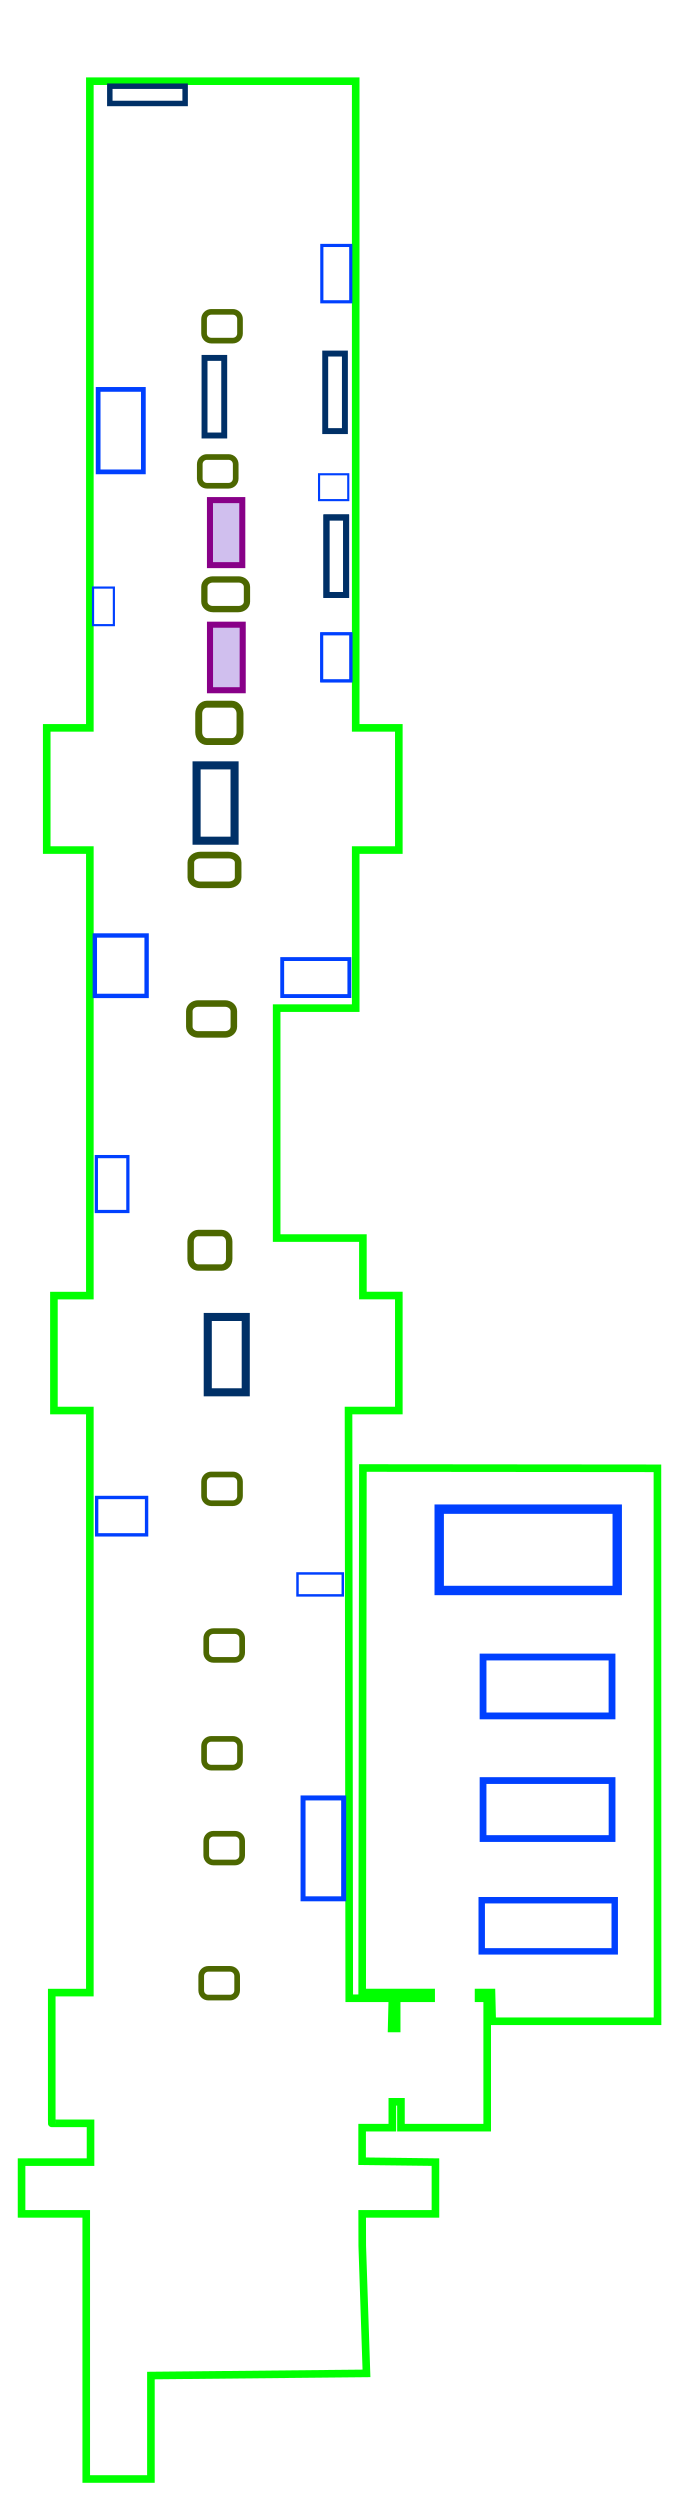
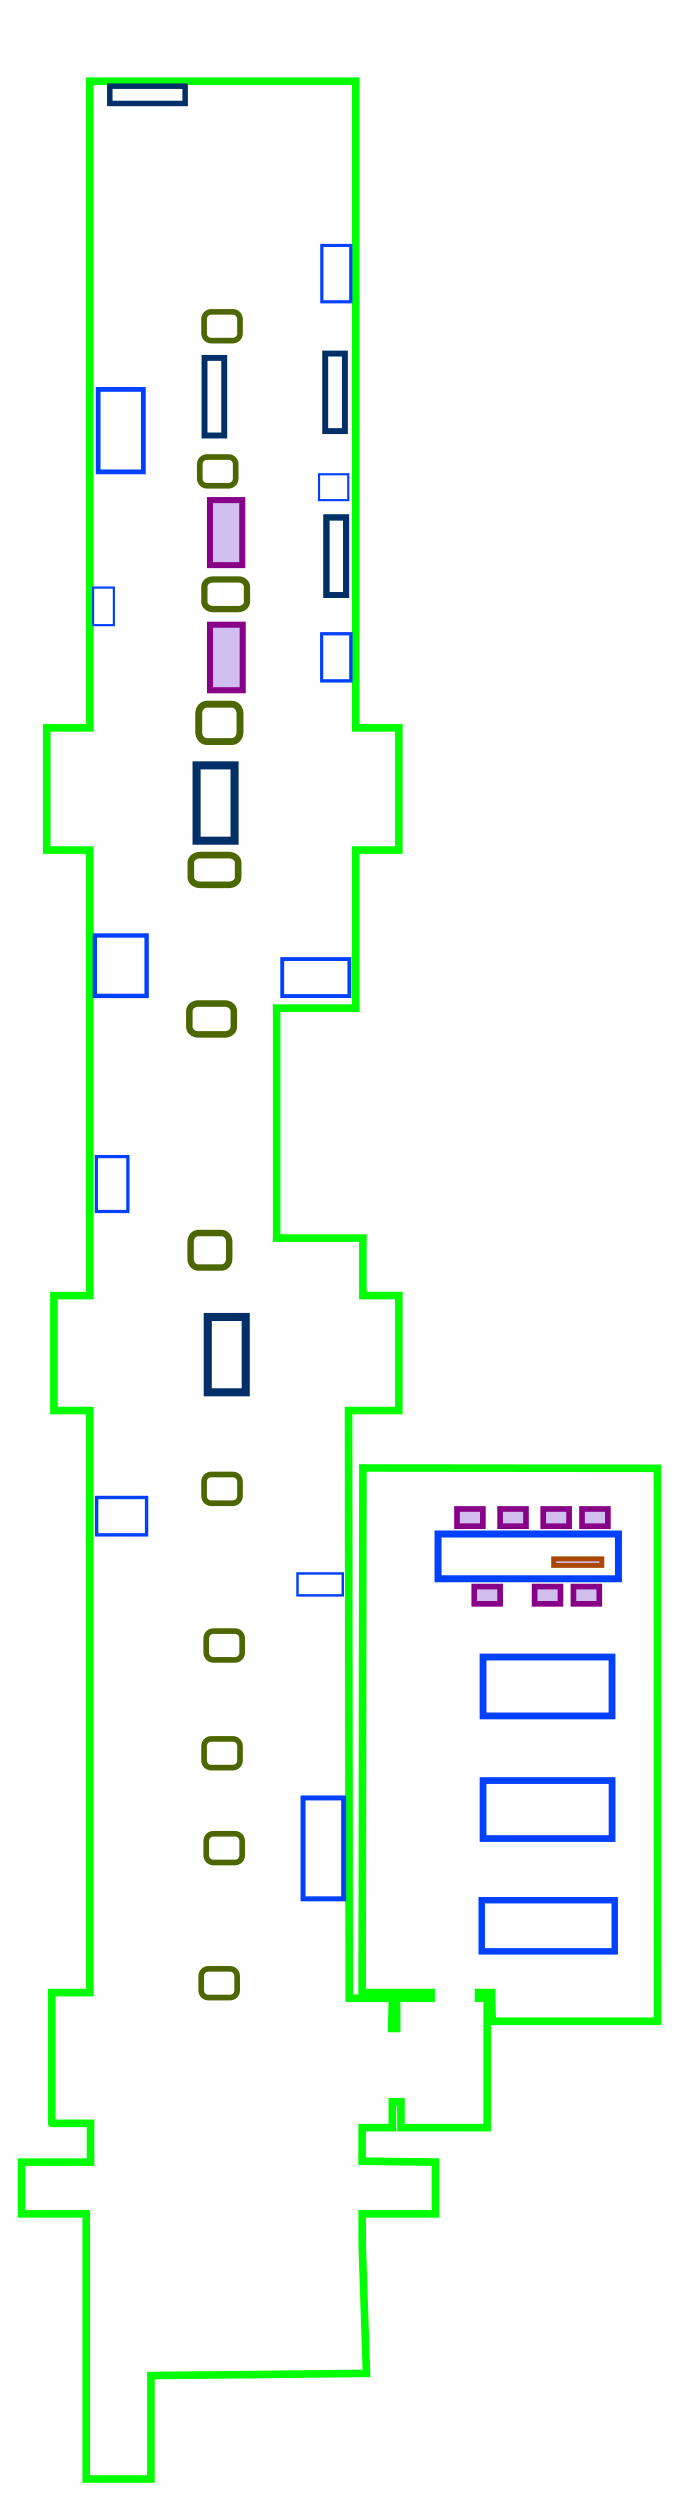
<svg xmlns="http://www.w3.org/2000/svg" viewBox="-5.864 -30.912 17.971 65.749" version="1.1" id="svg380" xml:space="preserve" width="17.971" height="65.749">
  <defs id="defs384" />
  <path d="m -3.596,34.285 10e-8,-6.973 h -1.701 v -1.361 h 1.814 v -1.02 h -1.02 c -1e-6,0.017 0,-2.306 0,-3.439 l 1.002,6e-6 V 6.184 H -4.446 V 3.161 h 0.945 l -1e-7,-11.717 -1.134,4e-7 v -3.213 h 1.134 l -4e-7,-17.008 h 6.992 v 17.008 h 1.134 v 3.213 H 3.491 v 4.157 H 1.412 v 6.047 h 2.268 v 1.512 l 0.945,4e-7 V 6.184 H 3.302 l 0.019,15.458 h 1.134 l -0.019,0.794 0.132,2e-6 V 21.642 H 5.475 V 21.491 H 3.661 l 0.019,-13.795 7.746,0.008 0.003,14.543 H 7.081 L 7.062,21.491 H 6.722 v 0.151 l 0.227,-10e-7 v 3.402 H 4.681 V 24.364 H 4.454 v 0.68 l -0.794,1e-6 -0.001,0.883 1.929,0.024 v 1.361 H 3.661 l 0.002,0.841 0.111,3.354 -5.669,0.057 v 2.721 z" fill="none" stroke="#000000" stroke-width="0.1" id="hall" style="fill:none;fill-opacity:1;stroke:#00ff00;stroke-width:0.2;stroke-dasharray:none;stroke-opacity:1" />
  <g id="layer1">
    <path id="rect3529" style="fill:none;stroke:#0040ff;stroke-width:0.169" d="m 6.805,19.063 h 3.498 v 1.345 H 6.805 Z" />
    <path id="rect3529-6" style="fill:none;stroke:#0040ff;stroke-width:0.178" d="m 6.84,15.916 h 3.393 v 1.525 H 6.84 Z" />
    <path id="rect3529-6-5" style="fill:none;stroke:#0040ff;stroke-width:0.179" d="m 6.84,12.667 h 3.392 v 1.549 H 6.84 Z" />
    <path id="rect3529-6-5-0" style="fill:none;stroke:#0040ff;stroke-width:0.065" d="m 1.96,10.469 h 1.191 v 0.577 H 1.96 Z" />
    <path id="rect3529-6-5-0-9" style="fill:none;stroke:#0040ff;stroke-width:0.085" d="m -3.33,-0.494 h 0.829 v 1.444 h -0.829 z" />
    <path id="rect3529-6-5-0-9-6" style="fill:none;stroke:#0040ff;stroke-width:0.089" d="m -3.322,8.471 h 1.313 v 0.983 h -1.313 z" />
    <path id="rect3529-6-5-0-9-9" style="fill:none;stroke:#0040ff;stroke-width:0.115" d="m -3.37,-6.309 h 1.362 v 1.589 h -1.362 z" />
    <path id="rect3529-6-5-0-9-9-3" style="fill:none;stroke:#0040ff;stroke-width:0.102" d="M 1.558,-5.689 H 3.324 v 0.973 H 1.558 Z" />
-     <path id="rect3529-6-3" style="fill:none;stroke:#0040ff;stroke-width:0.247" d="M 5.687,8.778 H 10.369 V 10.917 H 5.687 Z" />
+     <path id="rect3529-6-3" style="fill:none;stroke:#0040ff;stroke-width:0.184" d="M 5.656,9.432 H 10.401 V 10.609 H 5.656 Z" />
    <path id="rect3529-6-7" style="fill:none;stroke:#0040ff;stroke-width:0.131" d="m 2.106,16.373 h 1.068 v 2.653 H 2.106 Z" />
    <path id="rect3529-6-7-2-0" style="fill:none;stroke:#0040ff;stroke-width:0.076" d="m 2.596,-14.244 h 0.768 v 1.239 H 2.596 Z" />
    <path id="rect3529-6-7-2-0-3" style="fill:none;stroke:#0040ff;stroke-width:0.076" d="m 2.596,-14.244 h 0.768 v 1.239 H 2.596 Z" />
    <path id="rect3529-6-7-2-7" style="fill:none;stroke:#0040ff;stroke-width:0.125" d="m -3.283,-20.671 h 1.189 v 2.169 h -1.189 z" />
    <path id="rect3529-6-7-2-7-6" style="fill:none;stroke:#0040ff;stroke-width:0.057" d="m -3.417,-15.459 h 0.548 v 0.988 h -0.548 z" />
    <path id="rect3847" style="fill:none;stroke:#4c6700;stroke-width:0.149" d="M -0.383,20.868 H 0.184 c 0.105,0 0.189,0.084 0.189,0.189 v 0.378 c 0,0.105 -0.084,0.189 -0.189,0.189 h -0.567 c -0.105,0 -0.189,-0.084 -0.189,-0.189 v -0.378 c 0,-0.105 0.084,-0.189 0.189,-0.189 z" />
    <path id="rect3847-5" style="fill:none;stroke:#4c6700;stroke-width:0.149" d="m -0.251,17.315 h 0.567 c 0.105,0 0.189,0.084 0.189,0.189 v 0.378 c 0,0.105 -0.084,0.189 -0.189,0.189 h -0.567 c -0.105,0 -0.189,-0.084 -0.189,-0.189 v -0.378 c 0,-0.105 0.084,-0.189 0.189,-0.189 z" />
    <path id="rect3847-6" style="fill:none;stroke:#4c6700;stroke-width:0.149" d="m -0.308,14.82 h 0.567 c 0.105,0 0.189,0.084 0.189,0.189 v 0.378 c 0,0.105 -0.084,0.189 -0.189,0.189 h -0.567 c -0.105,0 -0.189,-0.084 -0.189,-0.189 v -0.378 c 0,-0.105 0.084,-0.189 0.189,-0.189 z" />
    <path id="rect3847-2" style="fill:none;stroke:#4c6700;stroke-width:0.149" d="m -0.251,11.986 h 0.567 c 0.105,0 0.189,0.084 0.189,0.189 v 0.378 c 0,0.105 -0.084,0.189 -0.189,0.189 h -0.567 c -0.105,0 -0.189,-0.084 -0.189,-0.189 v -0.378 c 0,-0.105 0.084,-0.189 0.189,-0.189 z" />
    <path id="rect3847-9" style="fill:none;stroke:#4c6700;stroke-width:0.149" d="m -0.308,7.866 h 0.567 c 0.105,0 0.189,0.084 0.189,0.189 v 0.378 c 0,0.105 -0.084,0.189 -0.189,0.189 h -0.567 c -0.105,0 -0.189,-0.084 -0.189,-0.189 v -0.378 c 0,-0.105 0.084,-0.189 0.189,-0.189 z" />
    <path id="rect3847-1" style="fill:none;stroke:#4c6700;stroke-width:0.169" d="m -0.648,1.516 h 0.609 c 0.113,0 0.203,0.101 0.203,0.227 v 0.454 c 0,0.126 -0.091,0.227 -0.203,0.227 h -0.609 c -0.113,0 -0.203,-0.101 -0.203,-0.227 V 1.743 c 0,-0.126 0.091,-0.227 0.203,-0.227 z" />
    <path id="rect3847-1-3" style="fill:none;stroke:#4c6700;stroke-width:0.172" d="m -0.651,-4.52 h 0.703 c 0.13,0 0.234,0.091 0.234,0.203 v 0.407 c 0,0.113 -0.105,0.203 -0.234,0.203 h -0.703 c -0.13,0 -0.234,-0.091 -0.234,-0.203 v -0.407 c 0,-0.113 0.105,-0.203 0.234,-0.203 z" />
    <path id="rect3847-1-6" style="fill:none;stroke:#4c6700;stroke-width:0.174" d="m -0.596,-8.424 h 0.746 c 0.138,0 0.249,0.087 0.249,0.196 v 0.391 c 0,0.108 -0.111,0.196 -0.249,0.196 h -0.746 c -0.138,0 -0.249,-0.087 -0.249,-0.196 v -0.391 c 0,-0.108 0.111,-0.196 0.249,-0.196 z" />
    <path id="rect3847-1-6-0" style="fill:none;stroke:#4c6700;stroke-width:0.182" d="m -0.421,-12.392 h 0.652 c 0.12,0 0.217,0.11 0.217,0.246 v 0.491 c 0,0.136 -0.097,0.246 -0.217,0.246 h -0.652 c -0.12,0 -0.217,-0.11 -0.217,-0.246 v -0.491 c 0,-0.136 0.097,-0.246 0.217,-0.246 z" />
    <path id="rect3847-1-6-0-6" style="fill:none;stroke:#4c6700;stroke-width:0.165" d="m -0.265,-15.673 h 0.672 c 0.124,0 0.224,0.087 0.224,0.195 v 0.39 c 0,0.108 -0.1,0.195 -0.224,0.195 h -0.672 c -0.124,0 -0.224,-0.087 -0.224,-0.195 v -0.39 c 0,-0.108 0.1,-0.195 0.224,-0.195 z" />
    <path id="rect3847-1-6-0-6-6" style="fill:none;stroke:#4c6700;stroke-width:0.149" d="m -0.421,-18.893 h 0.567 c 0.105,0 0.189,0.084 0.189,0.189 v 0.378 c 0,0.105 -0.084,0.189 -0.189,0.189 h -0.567 c -0.105,0 -0.189,-0.084 -0.189,-0.189 v -0.378 c 0,-0.105 0.084,-0.189 0.189,-0.189 z" />
    <path id="rect3847-1-6-0-6-1" style="fill:none;stroke:#4c6700;stroke-width:0.149" d="m -0.308,-22.71 h 0.567 c 0.105,0 0.189,0.084 0.189,0.189 v 0.378 c 0,0.105 -0.084,0.189 -0.189,0.189 h -0.567 c -0.105,0 -0.189,-0.084 -0.189,-0.189 v -0.378 c 0,-0.105 0.084,-0.189 0.189,-0.189 z" />
    <path id="rect8193" style="fill:none;stroke:#003067;stroke-width:0.213" d="m -0.4,3.724 h 0.999 c 0,0 0,0.098 0,0.22 v 1.541 c 0,0.122 0,0.22 0,0.22 h -0.999 c 0,0 -2e-8,-0.098 -2e-8,-0.22 V 3.944 c 0,-0.122 2e-8,-0.22 2e-8,-0.22 z" />
    <path id="rect8193-2" style="fill:none;stroke:#003067;stroke-width:0.213" d="m -0.694,-10.783 h 0.999 c 0,0 0,0.098 0,0.22 v 1.541 c 0,0.122 0,0.22 0,0.22 h -0.999 c 0,0 -2e-8,-0.098 -2e-8,-0.22 v -1.541 c 0,-0.122 2e-8,-0.22 2e-8,-0.22 z" />
    <path id="rect8193-2-8" style="fill:none;stroke:#003067;stroke-width:0.156" d="m -0.485,-21.499 h 0.518 c 0,0 0,0.101 0,0.227 v 1.586 c 0,0.126 0,0.227 0,0.227 h -0.518 c 0,0 -1e-8,-0.101 -1e-8,-0.227 v -1.586 c 0,-0.126 1e-8,-0.227 1e-8,-0.227 z" />
    <path id="rect8193-2-8-23" style="fill:none;stroke:#003067;stroke-width:0.156" d="m 2.721,-17.304 h 0.518 c 0,0 0,0.101 0,0.227 v 1.586 c 0,0.126 0,0.227 0,0.227 H 2.721 c 0,0 0,-0.101 0,-0.227 v -1.586 c 0,-0.126 0,-0.227 0,-0.227 z" />
    <path id="rect8193-2-8-23-5" style="fill:none;stroke:#003067;stroke-width:0.156" d="m 2.721,-17.304 h 0.518 c 0,0 0,0.101 0,0.227 v 1.586 c 0,0.126 0,0.227 0,0.227 H 2.721 c 0,0 0,-0.101 0,-0.227 v -1.586 c 0,-0.126 0,-0.227 0,-0.227 z" />
    <path id="rect8193-2-8-23-56" style="fill:none;stroke:#003067;stroke-width:0.156" d="m 2.689,-21.614 h 0.518 c 0,0 0,0.101 0,0.227 v 1.586 c 0,0.126 0,0.227 0,0.227 H 2.689 c 0,0 0,-0.101 0,-0.227 v -1.586 c 0,-0.126 0,-0.227 0,-0.227 z" />
    <path id="rect8193-2-8-2" style="fill:none;stroke:#003067;stroke-width:0.144" d="m -2.976,-28.191 v -0.454 c 0,0 0.098,0 0.22,0 h 1.541 c 0.122,0 0.22,0 0.22,0 v 0.454 c 0,0 -0.098,0 -0.22,0 h -1.541 c -0.122,0 -0.22,0 -0.22,0 z" />
    <path id="rect3529-6-7-2-0-6" style="fill:none;stroke:#0040ff;stroke-width:0.056" d="m 2.527,-18.439 h 0.768 v 0.68 H 2.527 Z" />
    <path id="rect3529-6-7-2-0-3-9" style="fill:none;stroke:#0040ff;stroke-width:0.083" d="m 2.6,-24.457 h 0.761 v 1.482 H 2.6 Z" />
    <path id="rect552" style="fill:#d0bfee;stroke:#880088;stroke-width:0.16" d="m -0.341,-14.482 h 0.86 c 1e-8,0 1e-8,0.128 1e-8,0.287 v 1.149 c 0,0.159 0,0.287 -1e-8,0.287 h -0.86 c 0,0 0,-0.128 0,-0.287 v -1.149 c 0,-0.159 0,-0.287 0,-0.287 z" />
    <path id="rect552-3" style="fill:#d0bfee;stroke:#880088;stroke-width:0.159" d="m -0.342,-17.76 h 0.85 c 0,0 0,0.127 0,0.285 v 1.141 c 0,0.158 0,0.285 0,0.285 h -0.85 c 0,0 0,-0.127 0,-0.285 v -1.141 c 0,-0.158 0,-0.285 0,-0.285 z" />
+     <rect style="fill:#d0bfee;stroke:#880088;stroke-width:0.149" id="rect1767" width="0.68" height="0.454" x="6.609" y="10.814" rx="5.3239946e-09" ry="0.282" />
+     <rect style="fill:#d0bfee;stroke:#880088;stroke-width:0.149" id="rect1767-7" width="0.68" height="0.454" x="8.196" y="10.814" rx="5.3239946e-09" ry="0.282" />
+     <rect style="fill:#d0bfee;stroke:#880088;stroke-width:0.149" id="rect1767-9" width="0.68" height="0.454" x="9.217" y="10.814" rx="5.3239946e-09" ry="0.282" />
+     <rect style="fill:#d0bfee;stroke:#880088;stroke-width:0.149" id="rect1767-5" width="0.68" height="0.454" x="6.155" y="8.773" rx="5.3239946e-09" ry="0.282" />
+     <rect style="fill:#d0bfee;stroke:#880088;stroke-width:0.149" id="rect1767-3" width="0.68" height="0.454" x="7.289" y="8.773" rx="5.3239946e-09" ry="0.282" />
+     <rect style="fill:#d0bfee;stroke:#880088;stroke-width:0.149" id="rect1767-56" width="0.68" height="0.454" x="8.423" y="8.773" rx="5.3239946e-09" ry="0.282" />
+     <rect style="fill:#d0bfee;stroke:#880088;stroke-width:0.149" id="rect1767-2" width="0.68" height="0.454" x="9.443" y="8.773" rx="5.3239946e-09" ry="0.282" />
+     <rect style="fill:#d0bfee;stroke:#ab4700;stroke-width:0.13;stroke-opacity:1" id="rect1856" width="1.266" height="0.171" x="8.697" y="10.086" rx="5.4036917e-09" ry="0.171" />
  </g>
</svg>
